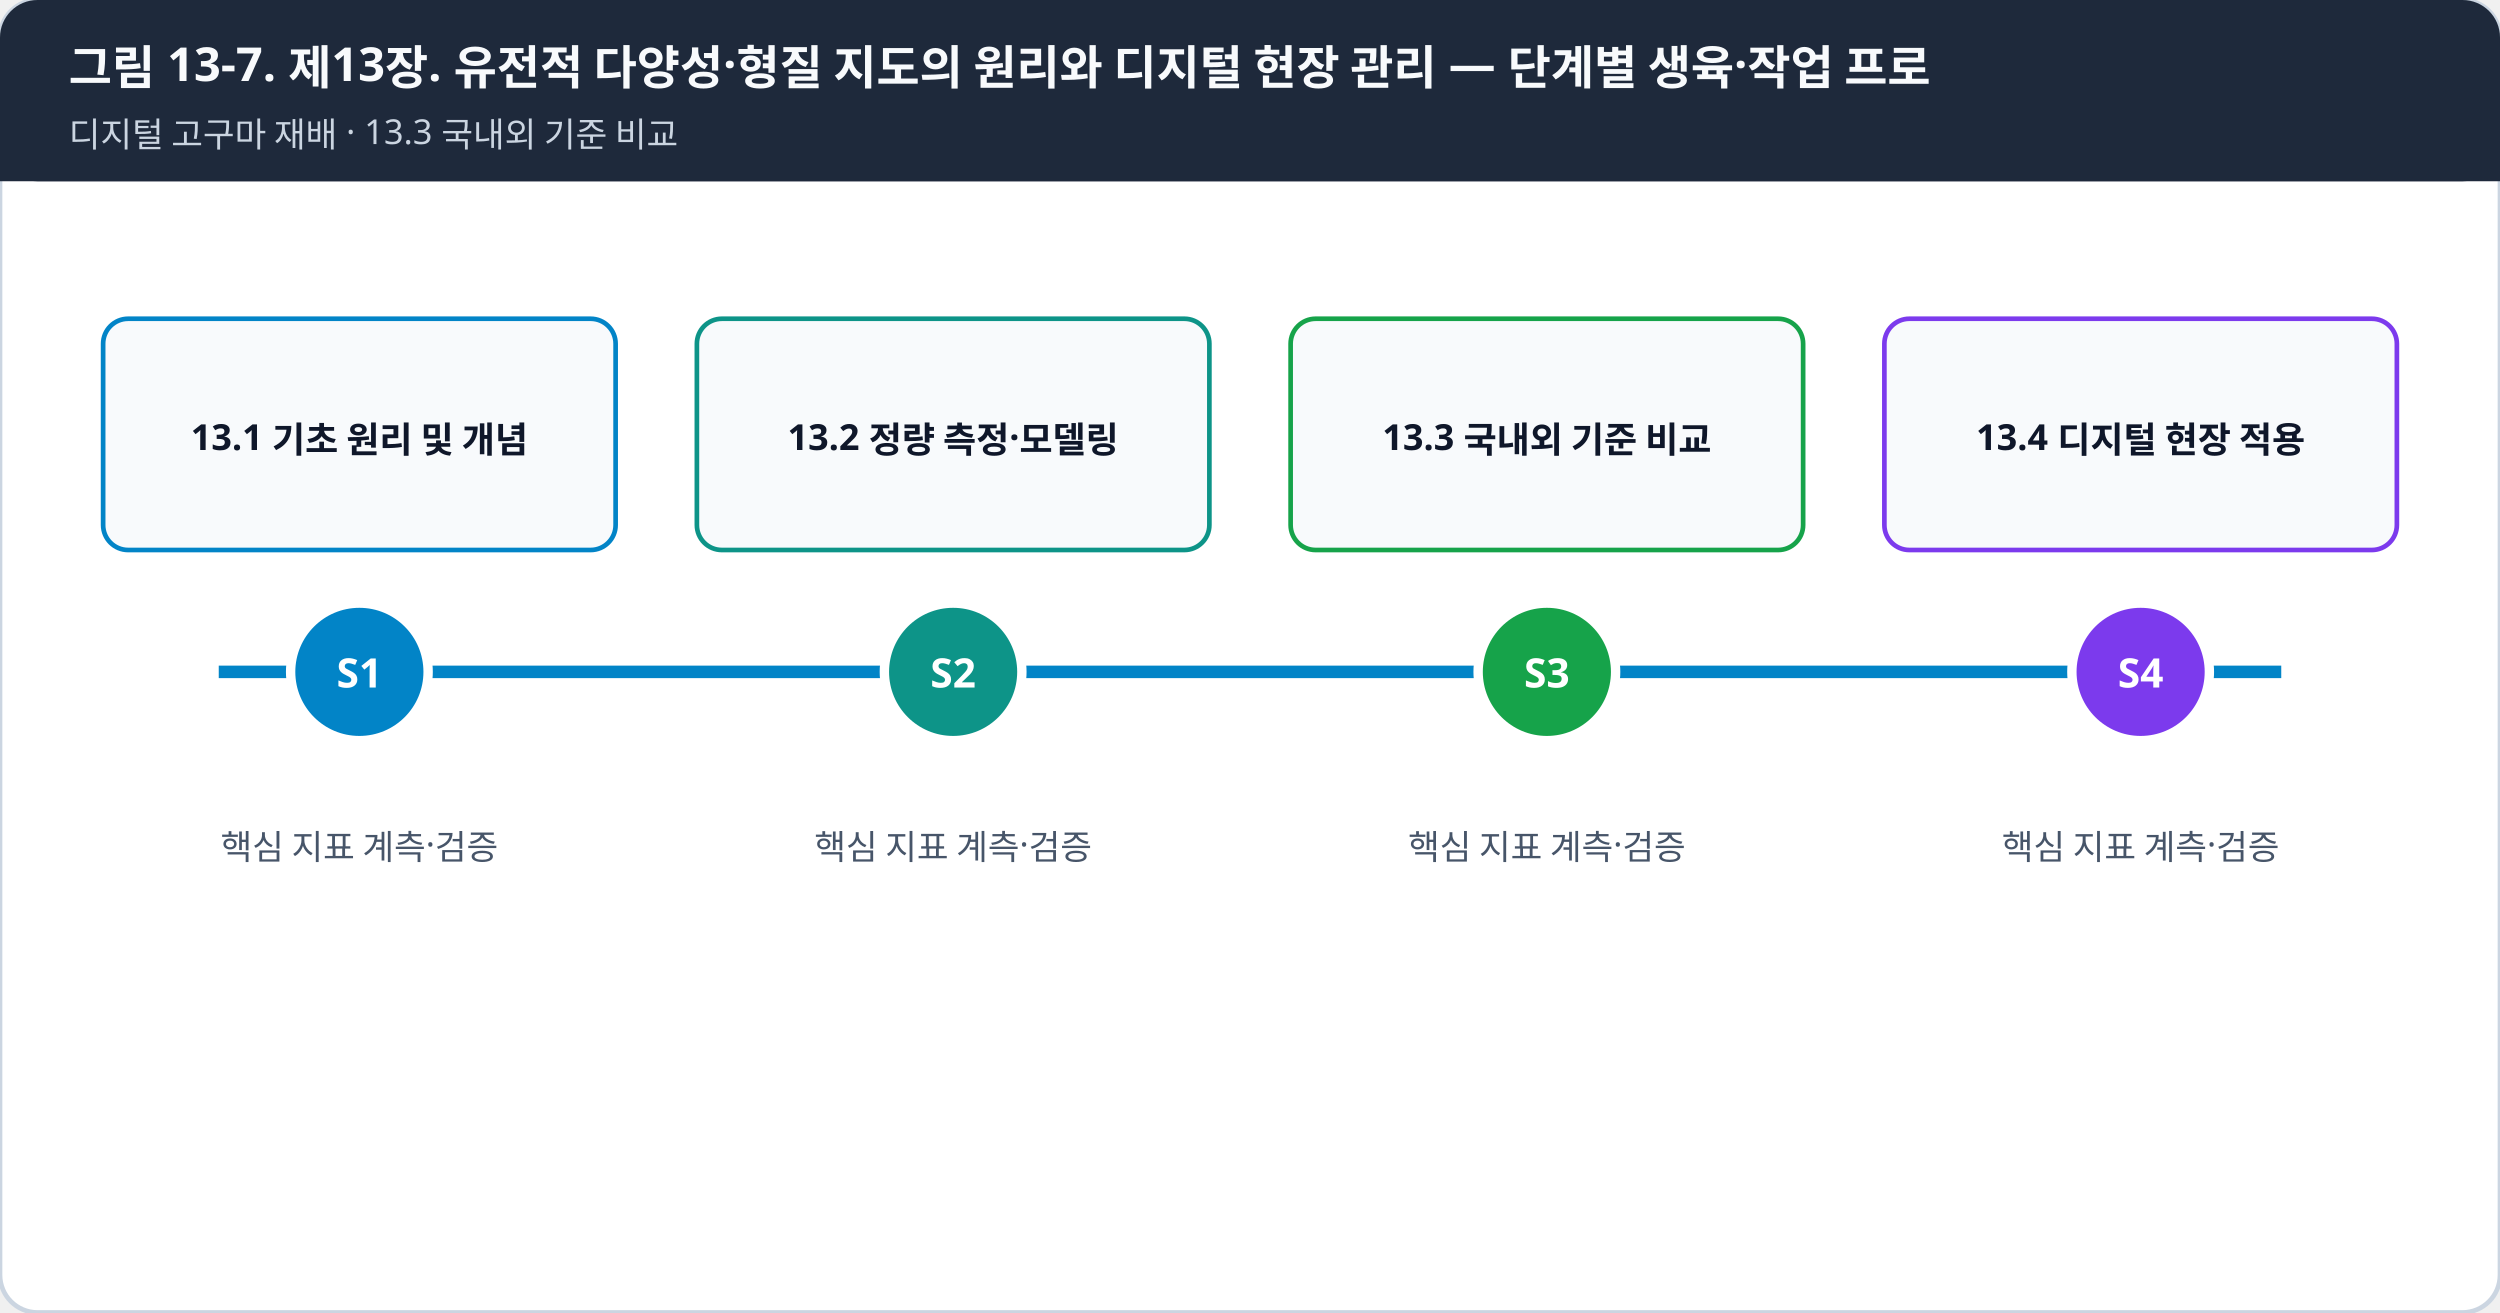
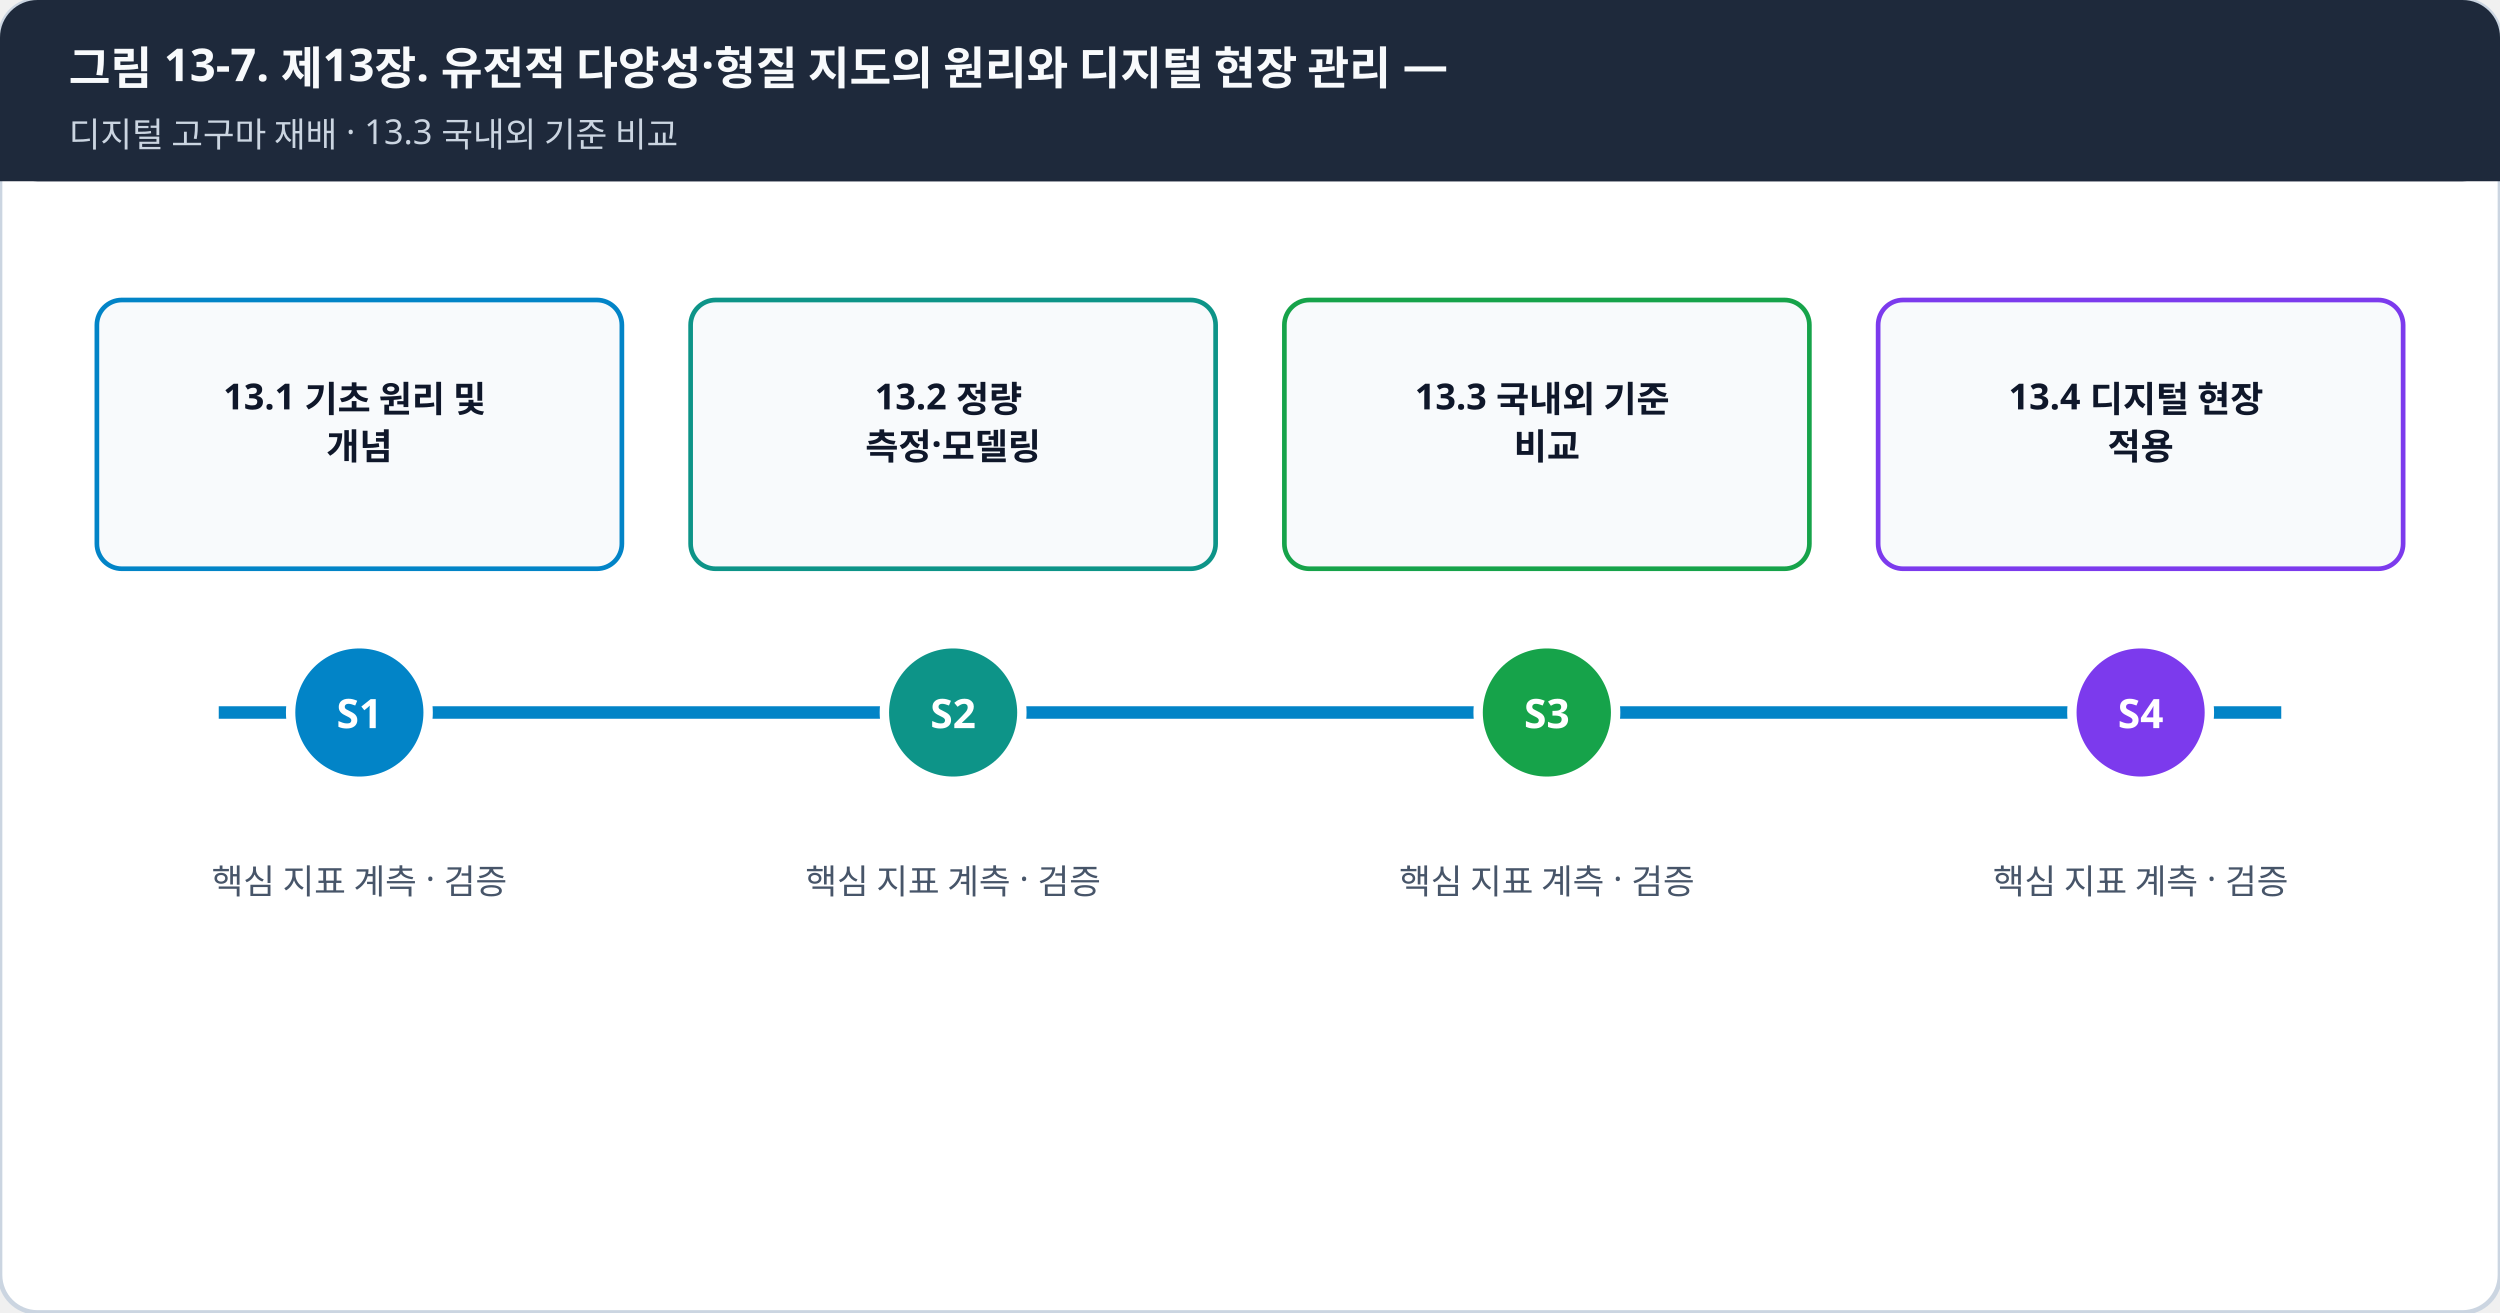
<svg xmlns="http://www.w3.org/2000/svg" viewBox="0 0 800 420" width="800" height="420" style="background:#ffffff;font-family:'Malgun Gothic', 'Apple SD Gothic Neo', 'Noto Sans KR', sans-serif;">
  <rect x="0" y="0" width="800" height="420" rx="12" fill="#ffffff" stroke="#cbd5e1" stroke-width="1.5" />
  <rect x="0" y="0" width="800" height="58" rx="12" fill="#1e293b" />
  <rect x="0" y="42" width="800" height="16" fill="#1e293b" />
-   <text x="22" y="27" font-size="15" font-weight="700" fill="#f8fafc">그림 13-7. 제13장. 유전적 다양성·형질 지도의 원리와 디지털 현장 관리 — 단계별 생육·작업 프로</text>
+   <text x="22" y="27" font-size="14.5" font-weight="700" fill="#f8fafc">그림 13-7. 제13장. 유전적 다양성·형질 지도의 원리와 디지털 현장 관리 —</text>
  <text x="22" y="47" font-size="11" fill="#cbd5e1">디지털 고구마 재배 · 13.3 국내외 기준 비교</text>
-   <line x1="70" y1="215" x2="730" y2="215" stroke="#0284c7" stroke-width="4" />
-   <circle cx="115" cy="215" r="22" fill="#0284c7" stroke="#ffffff" stroke-width="3" />
-   <text x="115" y="220" text-anchor="middle" font-size="13" font-weight="700" fill="#ffffff">S1</text>
-   <rect x="33" y="102" width="164" height="74" rx="8" fill="#f8fafc" stroke="#0284c7" stroke-width="1.5" />
-   <text x="115" y="144" text-anchor="middle" font-size="11.5" font-weight="700" fill="#0f172a">13.1 기초 원리 및 개념</text>
-   <text x="115" y="275" text-anchor="middle" font-size="11" fill="#475569">핵심 지표 계측·검증</text>
-   <circle cx="305" cy="215" r="22" fill="#0d9488" stroke="#ffffff" stroke-width="3" />
-   <text x="305" y="220" text-anchor="middle" font-size="13" font-weight="700" fill="#ffffff">S2</text>
-   <rect x="223" y="102" width="164" height="74" rx="8" fill="#f8fafc" stroke="#0d9488" stroke-width="1.5" />
-   <text x="305" y="144" text-anchor="middle" font-size="11.5" font-weight="700" fill="#0f172a">13.2 정량 측정·모델링</text>
-   <text x="305" y="275" text-anchor="middle" font-size="11" fill="#475569">핵심 지표 계측·검증</text>
-   <circle cx="495" cy="215" r="22" fill="#16a34a" stroke="#ffffff" stroke-width="3" />
-   <text x="495" y="220" text-anchor="middle" font-size="13" font-weight="700" fill="#ffffff">S3</text>
-   <rect x="413" y="102" width="164" height="74" rx="8" fill="#f8fafc" stroke="#16a34a" stroke-width="1.5" />
-   <text x="495" y="144" text-anchor="middle" font-size="11.5" font-weight="700" fill="#0f172a">13.3 국내외 기준 비교</text>
-   <text x="495" y="275" text-anchor="middle" font-size="11" fill="#475569">핵심 지표 계측·검증</text>
-   <circle cx="685" cy="215" r="22" fill="#7c3aed" stroke="#ffffff" stroke-width="3" />
-   <text x="685" y="220" text-anchor="middle" font-size="13" font-weight="700" fill="#ffffff">S4</text>
-   <rect x="603" y="102" width="164" height="74" rx="8" fill="#f8fafc" stroke="#7c3aed" stroke-width="1.5" />
-   <text x="685" y="144" text-anchor="middle" font-size="11.5" font-weight="700" fill="#0f172a">13.4 디지털 현장 적용</text>
-   <text x="685" y="275" text-anchor="middle" font-size="11" fill="#475569">핵심 지표 계측·검증</text>
+   <line x1="70" y1="228" x2="730" y2="228" stroke="#0284c7" stroke-width="4" />
+   <circle cx="115" cy="228" r="22" fill="#0284c7" stroke="#ffffff" stroke-width="3" />
+   <text x="115" y="233" text-anchor="middle" font-size="13" font-weight="700" fill="#ffffff">S1</text>
+   <rect x="31" y="96" width="168" height="86" rx="8" fill="#f8fafc" stroke="#0284c7" stroke-width="1.5" />
+   <text text-anchor="middle" font-size="11.5" font-weight="700" fill="#0f172a">
+     <tspan x="115" y="131.0">13.1 기초 원리 및</tspan>
+     <tspan x="115" y="147.0">개념</tspan>
+   </text>
+   <text x="115" y="286" text-anchor="middle" font-size="11" fill="#475569">핵심 지표 계측 · 검증</text>
+   <circle cx="305" cy="228" r="22" fill="#0d9488" stroke="#ffffff" stroke-width="3" />
+   <text x="305" y="233" text-anchor="middle" font-size="13" font-weight="700" fill="#ffffff">S2</text>
+   <rect x="221" y="96" width="168" height="86" rx="8" fill="#f8fafc" stroke="#0d9488" stroke-width="1.5" />
+   <text text-anchor="middle" font-size="11.5" font-weight="700" fill="#0f172a">
+     <tspan x="305" y="131.0">13.2 정량</tspan>
+     <tspan x="305" y="147.0">측정·모델링</tspan>
+   </text>
+   <text x="305" y="286" text-anchor="middle" font-size="11" fill="#475569">핵심 지표 계측 · 검증</text>
+   <circle cx="495" cy="228" r="22" fill="#16a34a" stroke="#ffffff" stroke-width="3" />
+   <text x="495" y="233" text-anchor="middle" font-size="13" font-weight="700" fill="#ffffff">S3</text>
+   <rect x="411" y="96" width="168" height="86" rx="8" fill="#f8fafc" stroke="#16a34a" stroke-width="1.5" />
+   <text text-anchor="middle" font-size="11.5" font-weight="700" fill="#0f172a">
+     <tspan x="495" y="131.0">13.3 국내외 기준</tspan>
+     <tspan x="495" y="147.0">비교</tspan>
+   </text>
+   <text x="495" y="286" text-anchor="middle" font-size="11" fill="#475569">핵심 지표 계측 · 검증</text>
+   <circle cx="685" cy="228" r="22" fill="#7c3aed" stroke="#ffffff" stroke-width="3" />
+   <text x="685" y="233" text-anchor="middle" font-size="13" font-weight="700" fill="#ffffff">S4</text>
+   <rect x="601" y="96" width="168" height="86" rx="8" fill="#f8fafc" stroke="#7c3aed" stroke-width="1.5" />
+   <text text-anchor="middle" font-size="11.5" font-weight="700" fill="#0f172a">
+     <tspan x="685" y="131.0">13.4 디지털 현장</tspan>
+     <tspan x="685" y="147.0">적용</tspan>
+   </text>
+   <text x="685" y="286" text-anchor="middle" font-size="11" fill="#475569">핵심 지표 계측 · 검증</text>
</svg>
